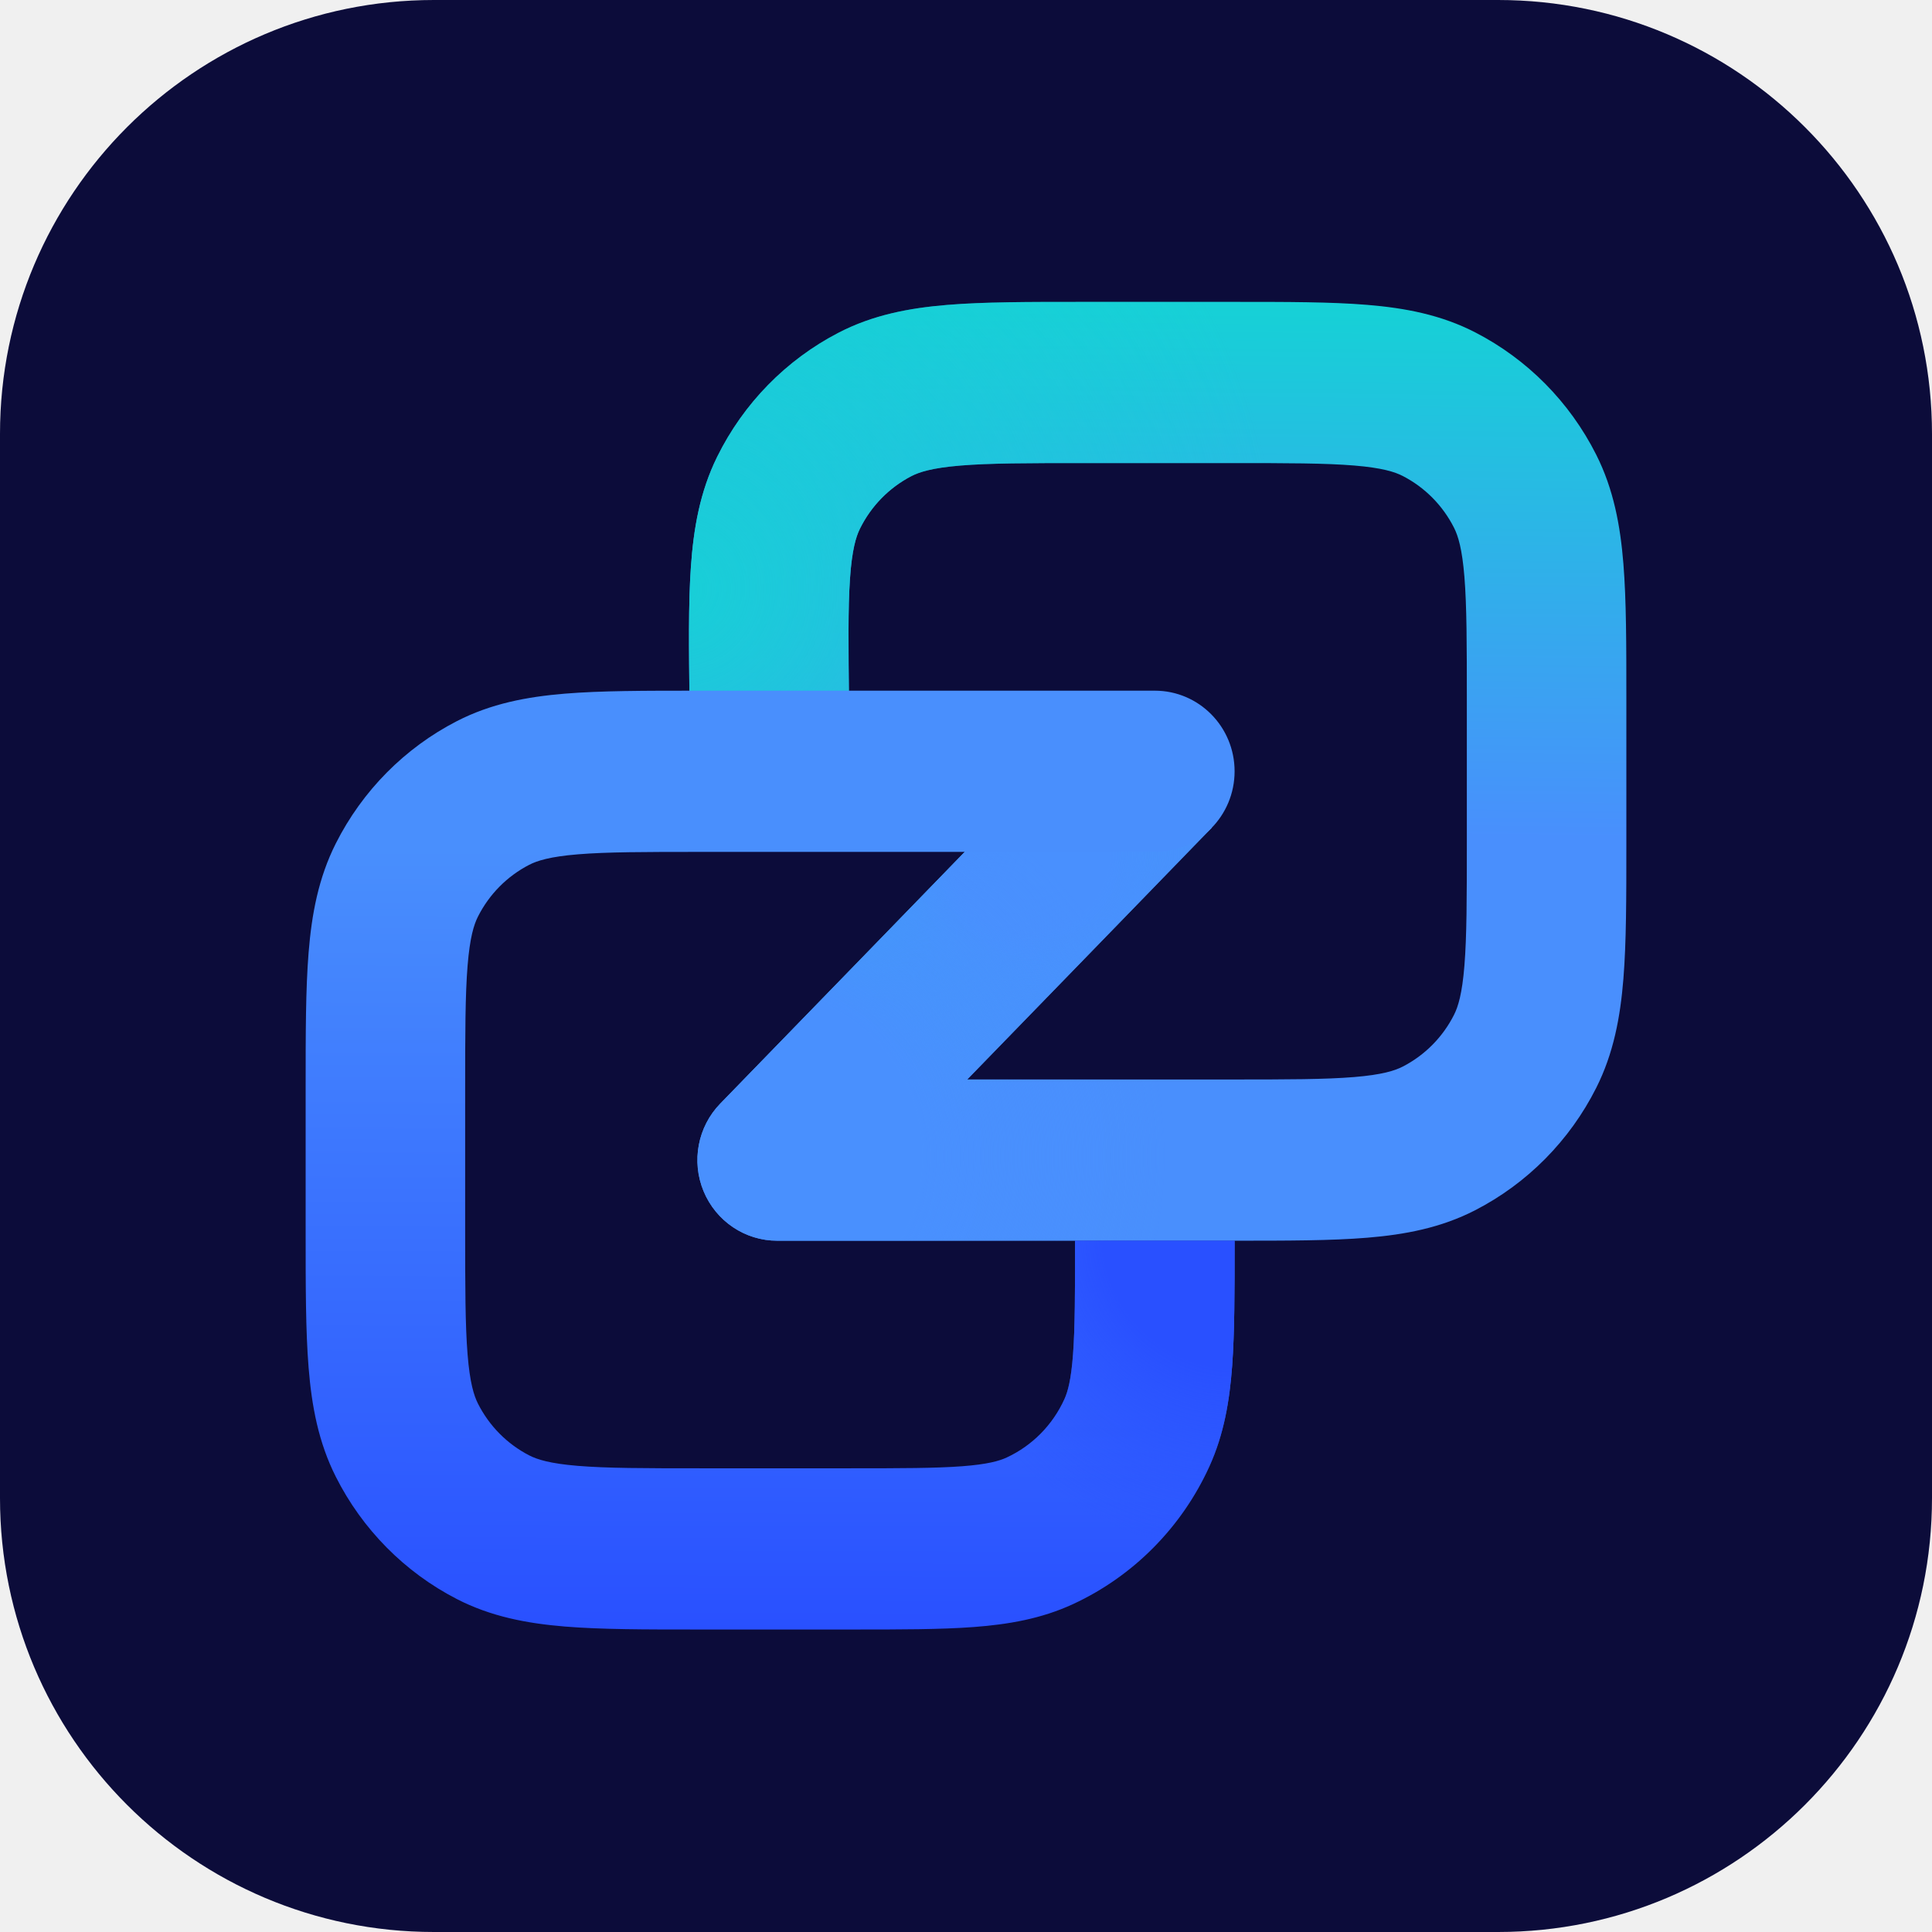
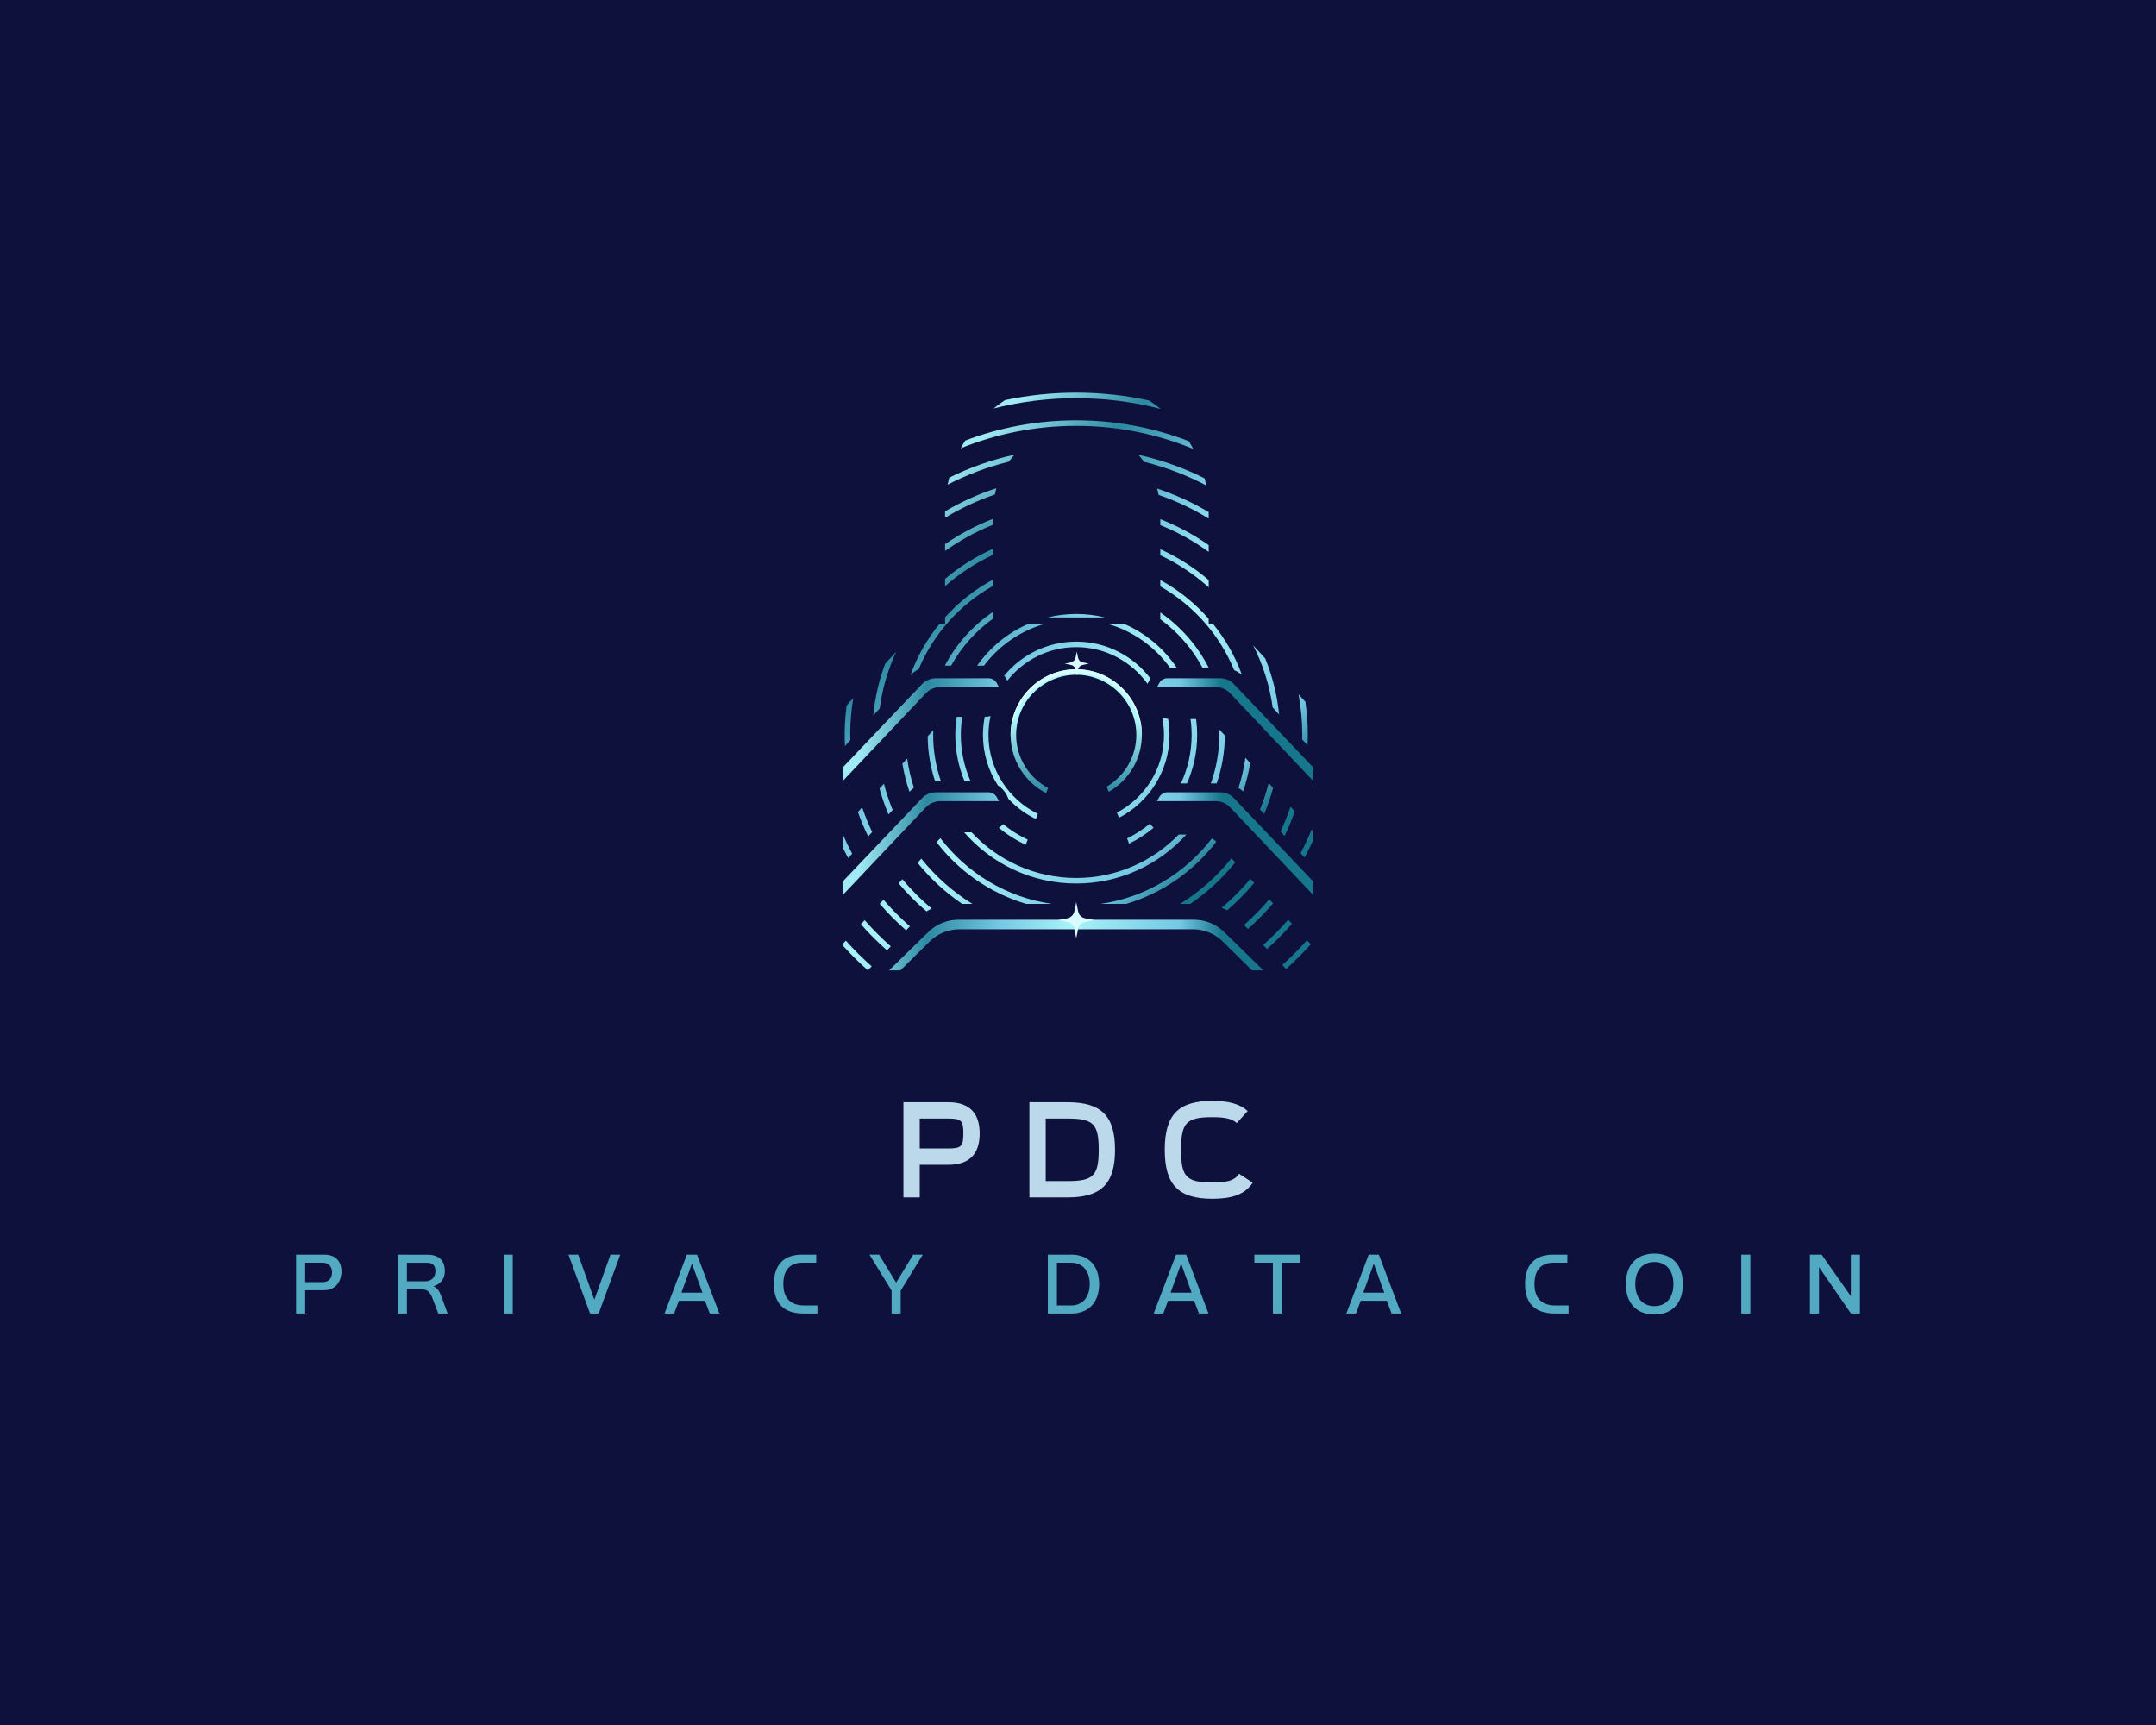
- <svg xmlns="http://www.w3.org/2000/svg" width="512" height="512" viewBox="0 0 512 512" fill="none">
-   <g clip-path="url(#clip0_1397_4507)">
-     <rect width="512" height="512" rx="115" fill="#0C0C3A" />
-     <path fill-rule="evenodd" clip-rule="evenodd" d="M286.571 80H327.158C341.059 80 352.756 79.999 362.33 80.79C372.345 81.617 381.885 83.414 390.946 88.081C404.749 95.188 415.972 106.53 423.005 120.48C427.622 129.638 429.4 139.279 430.218 149.4C431.001 159.076 431 170.897 431 184.947V223.852C431 237.902 431.001 249.723 430.218 259.399C429.4 269.521 427.622 279.162 423.005 288.32C415.972 302.269 404.749 313.611 390.946 320.719C381.885 325.385 372.345 327.182 362.33 328.009C352.756 328.8 341.059 328.8 327.157 328.799H205.955C197.442 328.799 189.759 323.637 186.465 315.703C183.171 307.769 184.908 298.613 190.872 292.473L290.961 189.435L321.127 219.364L256.325 286.076H326.311C341.283 286.076 351.24 286.059 358.888 285.428C366.288 284.817 369.646 283.738 371.755 282.652C377.603 279.64 382.358 274.835 385.338 268.924C386.413 266.792 387.48 263.4 388.085 255.92C388.71 248.191 388.726 238.128 388.726 222.997V185.802C388.726 170.671 388.71 160.608 388.085 152.879C387.48 145.4 386.413 142.007 385.338 139.875C382.358 133.965 377.603 129.159 371.755 126.147C369.646 125.061 366.288 123.982 358.888 123.371C351.24 122.74 341.283 122.723 326.311 122.723H287.425C272.289 122.723 262.215 122.74 254.483 123.381C246.996 124.003 243.611 125.1 241.495 126.199C235.611 129.257 230.846 134.132 227.893 140.115C226.831 142.267 225.787 145.701 225.263 153.275C224.723 161.096 224.829 171.276 225.013 186.572L225.225 204.139L182.955 204.66L182.733 186.231C182.561 172.024 182.416 160.078 183.092 150.298C183.799 140.074 185.485 130.322 190.064 121.045C197.034 106.924 208.28 95.419 222.166 88.204C231.289 83.463 240.917 81.64 251.024 80.802C260.692 79.999 272.513 80 286.571 80Z" fill="url(#paint0_linear_1397_4507)" />
-     <path fill-rule="evenodd" clip-rule="evenodd" d="M286.571 80H327.158C341.059 80 352.756 79.999 362.33 80.79C372.345 81.617 381.885 83.414 390.946 88.081C404.749 95.188 415.972 106.53 423.005 120.48C427.622 129.638 429.4 139.279 430.218 149.4C431.001 159.076 431 170.897 431 184.947V223.852C431 237.902 431.001 249.723 430.218 259.399C429.4 269.521 427.622 279.162 423.005 288.32C415.972 302.269 404.749 313.611 390.946 320.719C381.885 325.385 372.345 327.182 362.33 328.009C352.756 328.8 341.059 328.8 327.157 328.799H205.955C197.442 328.799 189.759 323.637 186.465 315.703C183.171 307.769 184.908 298.613 190.872 292.473L290.961 189.435L321.127 219.364L256.325 286.076H326.311C341.283 286.076 351.24 286.059 358.888 285.428C366.288 284.817 369.646 283.738 371.755 282.652C377.603 279.64 382.358 274.835 385.338 268.924C386.413 266.792 387.48 263.4 388.085 255.92C388.71 248.191 388.726 238.128 388.726 222.997V185.802C388.726 170.671 388.71 160.608 388.085 152.879C387.48 145.4 386.413 142.007 385.338 139.875C382.358 133.965 377.603 129.159 371.755 126.147C369.646 125.061 366.288 123.982 358.888 123.371C351.24 122.74 341.283 122.723 326.311 122.723H287.425C272.289 122.723 262.215 122.74 254.483 123.381C246.996 124.003 243.611 125.1 241.495 126.199C235.611 129.257 230.846 134.132 227.893 140.115C226.831 142.267 225.787 145.701 225.263 153.275C224.723 161.096 224.829 171.276 225.013 186.572L225.225 204.139L182.955 204.66L182.733 186.231C182.561 172.024 182.416 160.078 183.092 150.298C183.799 140.074 185.485 130.322 190.064 121.045C197.034 106.924 208.28 95.419 222.166 88.204C231.289 83.463 240.917 81.64 251.024 80.802C260.692 79.999 272.513 80 286.571 80Z" fill="url(#paint1_radial_1397_4507)" />
-     <path fill-rule="evenodd" clip-rule="evenodd" d="M286.571 80H327.158C341.059 80 352.756 79.999 362.33 80.79C372.345 81.617 381.885 83.414 390.946 88.081C404.749 95.188 415.972 106.53 423.005 120.48C427.622 129.638 429.4 139.279 430.218 149.4C431.001 159.076 431 170.897 431 184.947V223.852C431 237.902 431.001 249.723 430.218 259.399C429.4 269.521 427.622 279.162 423.005 288.32C415.972 302.269 404.749 313.611 390.946 320.719C381.885 325.385 372.345 327.182 362.33 328.009C352.756 328.8 341.059 328.8 327.157 328.799H205.955C197.442 328.799 189.759 323.637 186.465 315.703C183.171 307.769 184.908 298.613 190.872 292.473L290.961 189.435L321.127 219.364L256.325 286.076H326.311C341.283 286.076 351.24 286.059 358.888 285.428C366.288 284.817 369.646 283.738 371.755 282.652C377.603 279.64 382.358 274.835 385.338 268.924C386.413 266.792 387.48 263.4 388.085 255.92C388.71 248.191 388.726 238.128 388.726 222.997V185.802C388.726 170.671 388.71 160.608 388.085 152.879C387.48 145.4 386.413 142.007 385.338 139.875C382.358 133.965 377.603 129.159 371.755 126.147C369.646 125.061 366.288 123.982 358.888 123.371C351.24 122.74 341.283 122.723 326.311 122.723H287.425C272.289 122.723 262.215 122.74 254.483 123.381C246.996 124.003 243.611 125.1 241.495 126.199C235.611 129.257 230.846 134.132 227.893 140.115C226.831 142.267 225.787 145.701 225.263 153.275C224.723 161.096 224.829 171.276 225.013 186.572L225.225 204.139L182.955 204.66L182.733 186.231C182.561 172.024 182.416 160.078 183.092 150.298C183.799 140.074 185.485 130.322 190.064 121.045C197.034 106.924 208.28 95.419 222.166 88.204C231.289 83.463 240.917 81.64 251.024 80.802C260.692 79.999 272.513 80 286.571 80Z" fill="url(#paint2_radial_1397_4507)" />
-     <path fill-rule="evenodd" clip-rule="evenodd" d="M286.571 80H327.158C341.059 80 352.756 79.999 362.33 80.79C372.345 81.617 381.885 83.414 390.946 88.081C404.749 95.188 415.972 106.53 423.005 120.48C427.622 129.638 429.4 139.279 430.218 149.4C431.001 159.076 431 170.897 431 184.947V223.852C431 237.902 431.001 249.723 430.218 259.399C429.4 269.521 427.622 279.162 423.005 288.32C415.972 302.269 404.749 313.611 390.946 320.719C381.885 325.385 372.345 327.182 362.33 328.009C352.756 328.8 341.059 328.8 327.157 328.799H205.955C197.442 328.799 189.759 323.637 186.465 315.703C183.171 307.769 184.908 298.613 190.872 292.473L290.961 189.435L321.127 219.364L256.325 286.076H326.311C341.283 286.076 351.24 286.059 358.888 285.428C366.288 284.817 369.646 283.738 371.755 282.652C377.603 279.64 382.358 274.835 385.338 268.924C386.413 266.792 387.48 263.4 388.085 255.92C388.71 248.191 388.726 238.128 388.726 222.997V185.802C388.726 170.671 388.71 160.608 388.085 152.879C387.48 145.4 386.413 142.007 385.338 139.875C382.358 133.965 377.603 129.159 371.755 126.147C369.646 125.061 366.288 123.982 358.888 123.371C351.24 122.74 341.283 122.723 326.311 122.723H287.425C272.289 122.723 262.215 122.74 254.483 123.381C246.996 124.003 243.611 125.1 241.495 126.199C235.611 129.257 230.846 134.132 227.893 140.115C226.831 142.267 225.787 145.701 225.263 153.275C224.723 161.096 224.829 171.276 225.013 186.572L225.225 204.139L182.955 204.66L182.733 186.231C182.561 172.024 182.416 160.078 183.092 150.298C183.799 140.074 185.485 130.322 190.064 121.045C197.034 106.924 208.28 95.419 222.166 88.204C231.289 83.463 240.917 81.64 251.024 80.802C260.692 79.999 272.513 80 286.571 80Z" fill="url(#paint3_radial_1397_4507)" />
-     <path fill-rule="evenodd" clip-rule="evenodd" d="M153.112 388.466C160.76 389.098 170.717 389.114 185.689 389.114H225.228C238.879 389.114 247.959 389.1 254.952 388.573C261.73 388.061 264.838 387.156 266.785 386.253C273.548 383.118 278.974 377.634 282.077 370.799C282.97 368.831 283.866 365.69 284.372 358.84C284.894 351.772 284.908 342.596 284.908 328.799H327.181L327.182 329.579C327.182 342.391 327.182 353.172 326.528 362.021C325.845 371.266 324.364 380.102 320.5 388.612C313.178 404.744 300.373 417.685 284.411 425.085C275.99 428.989 267.248 430.487 258.099 431.177C249.344 431.838 238.677 431.838 225.999 431.837L184.842 431.837C170.94 431.838 159.244 431.838 149.67 431.047C139.655 430.22 130.115 428.423 121.054 423.757C107.251 416.649 96.028 405.308 88.995 391.358C84.378 382.2 82.6 372.559 81.782 362.437C80.999 352.761 81 340.94 81 326.89V287.985C81 273.935 80.999 262.115 81.782 252.438C82.6 242.317 84.378 232.676 88.995 223.518C96.028 209.568 107.251 198.226 121.054 191.119C130.115 186.452 139.655 184.655 149.67 183.828C159.244 183.038 170.941 183.038 184.843 183.038H306.045C317.718 183.038 327.181 192.602 327.181 204.4C327.181 216.197 317.718 225.761 306.045 225.761H185.689C170.717 225.761 160.76 225.778 153.112 226.409C145.712 227.02 142.354 228.099 140.245 229.185C134.397 232.197 129.642 237.003 126.661 242.914C125.587 245.045 124.519 248.438 123.915 255.917C123.29 263.646 123.274 273.71 123.274 288.841V326.035C123.274 341.166 123.29 351.229 123.915 358.958C124.519 366.438 125.587 369.831 126.661 371.962C129.642 377.873 134.397 382.679 140.245 385.69C142.354 386.776 145.712 387.855 153.112 388.466Z" fill="url(#paint4_linear_1397_4507)" />
-     <path fill-rule="evenodd" clip-rule="evenodd" d="M153.112 388.466C160.76 389.098 170.717 389.114 185.689 389.114H225.228C238.879 389.114 247.959 389.1 254.952 388.573C261.73 388.061 264.838 387.156 266.785 386.253C273.548 383.118 278.974 377.634 282.077 370.799C282.97 368.831 283.866 365.69 284.372 358.84C284.894 351.772 284.908 342.596 284.908 328.799H327.181L327.182 329.579C327.182 342.391 327.182 353.172 326.528 362.021C325.845 371.266 324.364 380.102 320.5 388.612C313.178 404.744 300.373 417.685 284.411 425.085C275.99 428.989 267.248 430.487 258.099 431.177C249.344 431.838 238.677 431.838 225.999 431.837L184.842 431.837C170.94 431.838 159.244 431.838 149.67 431.047C139.655 430.22 130.115 428.423 121.054 423.757C107.251 416.649 96.028 405.308 88.995 391.358C84.378 382.2 82.6 372.559 81.782 362.437C80.999 352.761 81 340.94 81 326.89V287.985C81 273.935 80.999 262.115 81.782 252.438C82.6 242.317 84.378 232.676 88.995 223.518C96.028 209.568 107.251 198.226 121.054 191.119C130.115 186.452 139.655 184.655 149.67 183.828C159.244 183.038 170.941 183.038 184.843 183.038H306.045C317.718 183.038 327.181 192.602 327.181 204.4C327.181 216.197 317.718 225.761 306.045 225.761H185.689C170.717 225.761 160.76 225.778 153.112 226.409C145.712 227.02 142.354 228.099 140.245 229.185C134.397 232.197 129.642 237.003 126.661 242.914C125.587 245.045 124.519 248.438 123.915 255.917C123.29 263.646 123.274 273.71 123.274 288.841V326.035C123.274 341.166 123.29 351.229 123.915 358.958C124.519 366.438 125.587 369.831 126.661 371.962C129.642 377.873 134.397 382.679 140.245 385.69C142.354 386.776 145.712 387.855 153.112 388.466Z" fill="url(#paint5_radial_1397_4507)" />
+ <svg xmlns="http://www.w3.org/2000/svg" version="1.1" width="1280" height="1024" viewBox="0 0 1280 1024" xml:space="preserve">
+   <defs>
+ </defs>
+   <g transform="matrix(1 0 0 1 640 512)" id="background-logo">
+     <rect style="stroke: none; stroke-width: 0; stroke-dasharray: none; stroke-linecap: butt; stroke-dashoffset: 0; stroke-linejoin: miter; stroke-miterlimit: 4; fill: rgb(15,17,61); fill-rule: nonzero; opacity: 1;" paint-order="stroke" x="-640" y="-512" rx="0" ry="0" width="1280" height="1024" />
  </g>
-   <defs>
-     <linearGradient id="paint0_linear_1397_4507" x1="247.767" y1="326.867" x2="250.596" y2="79.683" gradientUnits="userSpaceOnUse">
-       <stop offset="0.431" stop-color="#498FFD" />
-       <stop offset="1" stop-color="#16D1D6" />
-     </linearGradient>
-     <radialGradient id="paint1_radial_1397_4507" cx="0" cy="0" r="1" gradientUnits="userSpaceOnUse" gradientTransform="translate(179.657 155.329) rotate(-15.5725) scale(159.744 159.494)">
-       <stop stop-color="#18CFD7" />
-       <stop offset="1" stop-color="#18CFD7" stop-opacity="0" />
-     </radialGradient>
-     <radialGradient id="paint2_radial_1397_4507" cx="0" cy="0" r="1" gradientUnits="userSpaceOnUse" gradientTransform="translate(272.994 225.963) rotate(152.354) scale(59.8025 59.7092)">
-       <stop stop-color="#4990FE" />
-       <stop offset="0.354" stop-color="#4990FE" />
-       <stop offset="1" stop-color="#4990FE" stop-opacity="0" />
-     </radialGradient>
-     <radialGradient id="paint3_radial_1397_4507" cx="0" cy="0" r="1" gradientUnits="userSpaceOnUse" gradientTransform="translate(199.838 306.686) rotate(-45.9392) scale(108.824 108.654)">
-       <stop stop-color="#4990FE" />
-       <stop offset="0.406" stop-color="#4990FE" />
-       <stop offset="1" stop-color="#4990FE" stop-opacity="0" />
-     </radialGradient>
-     <linearGradient id="paint4_linear_1397_4507" x1="328.491" y1="432.817" x2="329.401" y2="180.559" gradientUnits="userSpaceOnUse">
-       <stop stop-color="#2950FF" />
-       <stop offset="0.822" stop-color="#498FFD" />
-     </linearGradient>
-     <radialGradient id="paint5_radial_1397_4507" cx="0" cy="0" r="1" gradientUnits="userSpaceOnUse" gradientTransform="translate(328.491 326.867) rotate(129.289) scale(107.559 106.428)">
-       <stop offset="0.337" stop-color="#2950FF" />
-       <stop offset="0.792" stop-color="#2950FF" stop-opacity="0" />
-     </radialGradient>
-     <clipPath id="clip0_1397_4507">
-       <rect width="512" height="512" fill="white" />
-     </clipPath>
-   </defs>
+   <g transform="matrix(1.921154 0 0 1.921154 640 404.554)" id="logo-logo">
+     <g style="" paint-order="stroke">
+       <g transform="matrix(0.8547689 0 0 0.8547689 -0.1094026 -2.842171e-14)">
+         <linearGradient id="SVGID_2_103684" gradientUnits="userSpaceOnUse" gradientTransform="matrix(1 0 0 1 0 0)" x1="461.405" y1="487.145" x2="615.723" y2="641.463">
+           <stop offset="3.297%" style="stop-color:rgb(161,235,245);stop-opacity: 1" />
+           <stop offset="18.077%" style="stop-color:rgb(44,137,161);stop-opacity: 1" />
+           <stop offset="33.961%" style="stop-color:rgb(120,203,228);stop-opacity: 1" />
+           <stop offset="48.528%" style="stop-color:rgb(170,242,249);stop-opacity: 1" />
+           <stop offset="71.683%" style="stop-color:rgb(116,200,227);stop-opacity: 1" />
+           <stop offset="80.507%" style="stop-color:rgb(22,118,140);stop-opacity: 1" />
+         </linearGradient>
+         <path style="stroke: none; stroke-width: 1; stroke-dasharray: none; stroke-linecap: butt; stroke-dashoffset: 0; stroke-linejoin: miter; stroke-miterlimit: 4; fill: url(#SVGID_2_103684); fill-rule: nonzero; opacity: 1;" paint-order="stroke" transform=" translate(-541.005, -540.7256)" d="M 567.363 539.68 C 566.933 540.269 566.564 540.904 566.279 541.585 C 560.518 533.555 551.11 528.308 540.495 528.308 C 530.395 528.308 521.389 533.058 515.575 540.435 C 515.272 539.786 514.899 539.176 514.462 538.618 C 520.652 531.106 530.024 526.308 540.495 526.308 C 551.45 526.308 561.199 531.562 567.363 539.68 z M 574.218 560.032 C 574.218 558.056 574.037 556.122 573.71 554.239 C 572.972 554.162 572.265 553.988 571.59 553.745 C 572 555.778 572.218 557.88 572.218 560.032 C 572.218 572.216 565.31 582.812 555.208 588.124 L 555.944 589.993 C 566.786 584.379 574.218 573.061 574.218 560.032 z M 574.456 535.839 C 574.614 535.831 574.77 535.815 574.93 535.815 L 576.877 535.815 C 572.205 528.819 565.572 523.242 557.769 519.873 L 551.783 519.873 C 561.041 522.479 569 528.202 574.456 535.839 z M 525.895 590.428 L 526.631 588.56 C 516.067 583.405 508.771 572.556 508.771 560.032 C 508.771 557.689 509.034 555.408 509.518 553.209 C 508.842 553.374 508.141 553.471 507.416 553.476 C 506.996 555.598 506.771 557.789 506.771 560.032 C 506.771 566.748 508.752 573.006 512.149 578.268 C 513.907 579.403 515.259 581.107 515.948 583.121 C 518.775 586.125 522.139 588.617 525.895 590.428 z M 498.771 560.032 C 498.771 557.802 498.951 555.615 499.29 553.479 L 497.263 553.479 C 496.941 555.617 496.771 557.805 496.771 560.032 C 496.771 565.958 497.962 571.61 500.108 576.769 L 502.287 576.769 C 500.032 571.642 498.771 565.983 498.771 560.032 z M 583.829 554.289 L 581.813 554.289 C 582.073 556.168 582.218 558.083 582.218 560.032 C 582.218 566.298 580.821 572.241 578.335 577.579 L 580.53 577.579 C 582.895 572.204 584.218 566.271 584.218 560.032 C 584.218 558.084 584.077 556.17 583.829 554.289 z M 592.167 558.009 C 592.193 558.681 592.218 559.354 592.218 560.032 C 592.218 566.189 591.132 572.097 589.149 577.579 L 591.26 577.579 C 593.147 572.135 594.191 566.302 594.213 560.229 L 592.167 558.009 z M 570.891 515.766 L 570.891 518.219 C 577.225 522.837 582.475 528.853 586.18 535.815 L 588.427 535.815 C 584.338 527.756 578.285 520.86 570.891 515.766 z M 492.977 535.005 L 495.249 535.005 C 499.019 528.217 504.273 522.368 510.569 517.884 L 510.569 515.438 C 503.209 520.393 497.146 527.123 492.977 535.005 z M 491.566 576.769 C 489.764 571.515 488.771 565.889 488.771 560.032 C 488.771 559.458 488.796 558.89 488.814 558.321 L 486.784 560.525 C 486.835 566.191 487.771 571.647 489.455 576.769 L 491.566 576.769 z M 567.157 592.096 C 564.636 594.197 561.862 596.003 558.891 597.469 L 559.214 598.289 C 559.355 598.648 559.454 599.015 559.534 599.386 C 562.752 597.823 565.748 595.875 568.468 593.605 C 567.98 593.15 567.537 592.648 567.157 592.096 z M 530.087 517.57 L 550.902 517.57 C 547.565 516.752 544.081 516.308 540.495 516.308 C 536.908 516.308 533.425 516.752 530.087 517.57 z M 522.959 597.878 C 519.751 596.386 516.759 594.504 514.054 592.282 C 513.598 592.78 513.091 593.23 512.535 593.617 C 515.465 596.061 518.722 598.122 522.225 599.74 L 522.959 597.878 z M 504.673 535.005 L 507.084 535.005 C 507.1 535.005 507.115 535.008 507.131 535.008 C 512.562 527.784 520.285 522.384 529.206 519.873 L 523.22 519.873 C 515.722 523.111 509.309 528.39 504.673 535.005 z M 511.079 473.146 C 511.221 472.379 511.391 471.621 511.591 470.875 C 505.079 472.991 498.878 475.802 493.074 479.22 L 493.074 481.544 C 498.709 478.127 504.739 475.298 511.079 473.146 z M 617.127 626.854 C 614.31 630.08 611.291 633.126 608.093 635.975 L 609.475 637.421 C 612.661 634.578 615.672 631.542 618.488 628.331 L 617.127 626.854 z M 611.519 550.137 L 613.848 552.652 C 613.138 545.542 611.4 538.733 608.809 532.359 L 604.475 527.679 C 607.989 534.6 610.413 542.158 611.519 550.137 z M 622.218 560.032 C 622.218 560.574 622.187 561.108 622.177 561.648 L 624.124 563.75 C 624.178 562.516 624.218 561.279 624.218 560.032 C 624.218 555.967 623.911 551.973 623.349 548.061 L 620.879 545.394 C 621.743 550.147 622.218 555.034 622.218 560.032 z M 510.569 506.073 L 510.569 503.793 C 503.958 507.325 498.041 511.986 493.074 517.52 L 493.074 519.873 L 491.064 519.873 C 486.569 525.395 482.98 531.679 480.523 538.502 C 481.397 537.57 482.426 536.814 483.546 536.24 C 488.923 523.417 498.512 512.787 510.569 506.073 z M 570.891 504.037 L 570.891 506.344 C 582.852 513.143 592.33 523.814 597.604 536.649 C 598.611 537.06 599.552 537.62 600.401 538.311 C 597.947 531.561 594.378 525.344 589.925 519.873 L 588.386 519.873 L 588.386 518.064 C 583.438 512.425 577.526 507.654 570.891 504.037 z M 610.307 619.454 C 607.487 622.761 604.438 625.866 601.183 628.744 L 602.565 630.19 C 605.808 627.318 608.852 624.226 611.672 620.935 L 610.307 619.454 z M 588.386 493.872 L 588.386 491.419 C 582.984 487.636 577.119 484.48 570.891 482.044 L 570.891 484.194 C 577.14 486.708 583.008 489.968 588.386 493.872 z M 470.816 619.612 L 469.45 621.093 C 472.393 624.512 475.577 627.717 478.977 630.681 L 480.359 629.234 C 476.947 626.266 473.758 623.048 470.816 619.612 z M 463.999 627.008 L 462.637 628.485 C 465.577 631.824 468.727 634.973 472.067 637.912 L 473.449 636.466 C 470.097 633.522 466.94 630.362 463.999 627.008 z M 570.293 473.281 C 576.669 475.477 582.729 478.357 588.386 481.835 L 588.386 479.499 C 582.546 476.013 576.298 473.145 569.731 470.983 C 569.946 471.739 570.137 472.503 570.293 473.281 z M 625.585 594.267 C 624.405 597.19 623.078 600.038 621.614 602.804 L 623.053 604.359 C 624.104 602.411 625.088 600.423 626.001 598.395 L 626.001 594.718 L 625.585 594.267 z M 466.722 595.166 C 465.34 592.275 464.14 589.284 463.1 586.219 L 461.556 587.894 C 462.629 590.925 463.865 593.878 465.266 596.738 L 466.722 595.166 z M 459.475 602.992 C 458.22 600.634 457.059 598.217 456.009 595.742 L 456.009 600.589 C 456.654 601.927 457.33 603.246 458.035 604.548 L 459.475 602.992 z M 617.964 585.998 C 616.931 589.071 615.733 592.068 614.357 594.966 L 615.821 596.548 C 617.217 593.678 618.441 590.713 619.508 587.673 L 617.964 585.998 z M 493.074 493.537 C 498.459 489.686 504.325 486.475 510.569 484.008 L 510.569 481.858 C 504.348 484.248 498.482 487.353 493.074 491.083 L 493.074 493.537 z M 493.997 469.573 C 500.957 465.981 508.383 463.174 516.157 461.258 C 516.787 460.381 517.46 459.536 518.18 458.733 C 509.897 460.556 501.983 463.371 494.568 467.049 C 494.354 467.881 494.167 468.724 493.997 469.573 z M 500.365 453.627 C 499.792 454.537 499.244 455.463 498.733 456.413 C 511.641 451.191 525.737 448.308 540.495 448.308 C 555.462 448.308 569.747 451.274 582.804 456.637 C 582.297 455.685 581.757 454.754 581.189 453.842 C 568.547 448.981 554.828 446.308 540.495 446.308 C 526.374 446.308 512.85 448.902 500.365 453.627 z M 615.002 643.206 L 616.384 644.652 C 619.517 641.84 622.492 638.856 625.297 635.717 L 623.935 634.24 C 621.127 637.393 618.146 640.387 615.002 643.206 z M 540.495 436.308 C 531.665 436.308 523.051 437.246 514.74 439.012 C 513.31 439.946 511.929 440.948 510.61 442.025 C 520.176 439.601 530.187 438.308 540.495 438.308 C 551.016 438.308 561.229 439.651 570.974 442.173 C 569.66 441.09 568.283 440.084 566.858 439.145 C 558.359 437.293 549.54 436.308 540.495 436.308 z M 603.48 612.047 C 600.34 615.842 596.856 619.339 593.091 622.513 C 593.761 622.792 594.413 623.108 595.046 623.464 C 598.576 620.424 601.861 617.107 604.843 613.526 L 603.48 612.047 z M 564.999 461.299 C 572.9 463.261 580.439 466.147 587.494 469.839 C 587.328 468.986 587.142 468.139 586.931 467.302 C 579.404 463.518 571.356 460.624 562.926 458.758 C 563.662 459.566 564.352 460.416 564.999 461.299 z M 465.158 645.143 L 466.54 643.697 C 463.245 640.781 460.123 637.674 457.191 634.394 L 456.009 635.676 L 456.009 636.073 C 458.885 639.266 461.941 642.293 465.158 645.143 z M 610.072 577.435 C 609.253 580.708 608.203 583.888 606.95 586.967 L 608.457 588.594 C 609.739 585.556 610.811 582.41 611.681 579.181 L 610.072 577.435 z M 522.378 621.117 L 531.687 621.117 C 515.309 618.766 500.992 609.966 491.393 597.375 C 491.148 597.587 490.913 597.809 490.691 598.048 L 489.983 598.817 C 498.073 609.327 509.358 617.248 522.378 621.117 z M 596.622 604.607 C 591.435 611.125 585.149 616.727 578.032 621.117 L 581.729 621.117 C 587.878 616.952 593.355 611.875 597.994 606.096 L 596.622 604.607 z M 591.125 598.665 C 590.652 598.186 590.129 597.769 589.566 597.414 C 579.967 609.984 565.663 618.768 549.303 621.117 L 558.611 621.117 C 571.694 617.23 583.027 609.252 591.125 598.665 z M 480.474 580.313 C 480.883 579.872 481.334 579.479 481.804 579.114 C 480.696 575.715 479.878 572.19 479.374 568.563 L 477.637 570.448 C 478.213 573.94 479.078 577.333 480.2 580.609 L 480.474 580.313 z M 540.495 613.755 C 556.271 613.755 570.479 606.918 580.317 596.052 L 577.563 596.052 C 568.159 605.728 555.021 611.755 540.495 611.755 C 525.567 611.755 512.104 605.391 502.654 595.243 L 499.971 595.243 C 509.828 606.572 524.333 613.755 540.495 613.755 z M 601.648 568.297 C 601.144 572.046 600.305 575.69 599.157 579.196 C 599.755 579.559 600.321 579.974 600.844 580.447 C 601.966 577.14 602.831 573.718 603.398 570.195 L 601.648 568.297 z M 474.121 587.175 C 472.862 584.108 471.802 580.939 470.973 577.677 L 469.374 579.412 C 470.253 582.631 471.329 585.769 472.618 588.798 L 474.121 587.175 z M 486.369 623.833 C 486.977 623.459 487.603 623.119 488.25 622.819 C 484.401 619.61 480.849 616.057 477.645 612.203 L 476.282 613.682 C 479.349 617.347 482.727 620.739 486.369 623.833 z M 499.261 621.117 L 502.957 621.117 C 495.9 616.764 489.658 611.219 484.495 604.771 L 483.123 606.259 C 487.735 611.971 493.169 616.991 499.261 621.117 z M 570.891 495.088 C 577.293 498.097 583.183 502.019 588.386 506.695 L 588.386 504.051 C 583.138 499.555 577.256 495.787 570.891 492.893 L 570.891 495.088 z M 493.074 506.287 C 498.29 501.68 504.176 497.823 510.569 494.875 L 510.569 492.68 C 504.215 495.515 498.331 499.215 493.074 503.643 L 493.074 506.287 z M 458.312 548.44 C 457.991 548.786 457.708 549.159 457.451 549.546 C 457.019 552.984 456.771 556.479 456.771 560.032 C 456.771 561.376 456.81 562.711 456.873 564.04 L 458.819 561.938 C 458.805 561.302 458.771 560.671 458.771 560.032 C 458.771 555.513 459.156 551.084 459.865 546.763 L 458.312 548.44 z M 469.426 550.482 C 470.391 543.262 472.431 536.38 475.385 530 L 471.421 534.282 C 469.209 540.195 467.738 546.462 467.116 552.976 L 469.426 550.482 z" stroke-linecap="round" />
+       </g>
+       <g transform="matrix(0.8547689 0 0 0.8547689 5.684342e-14 44.12433)">
+         <linearGradient id="SVGID_3_103685" gradientUnits="userSpaceOnUse" gradientTransform="matrix(1 0 0 1 0 0)" x1="456.009" y1="592.347" x2="626.257" y2="592.347">
+           <stop offset="3.297%" style="stop-color:rgb(161,235,245);stop-opacity: 1" />
+           <stop offset="18.077%" style="stop-color:rgb(44,137,161);stop-opacity: 1" />
+           <stop offset="33.961%" style="stop-color:rgb(120,203,228);stop-opacity: 1" />
+           <stop offset="48.528%" style="stop-color:rgb(170,242,249);stop-opacity: 1" />
+           <stop offset="71.683%" style="stop-color:rgb(116,200,227);stop-opacity: 1" />
+           <stop offset="80.507%" style="stop-color:rgb(22,118,140);stop-opacity: 1" />
+         </linearGradient>
+         <path style="stroke: none; stroke-width: 1; stroke-dasharray: none; stroke-linecap: butt; stroke-dashoffset: 0; stroke-linejoin: miter; stroke-miterlimit: 4; fill: url(#SVGID_3_103685); fill-rule: nonzero; opacity: 1;" paint-order="stroke" transform=" translate(-541.133, -592.3469)" d="M 593.914 631.238 L 608.154 645.143 L 604.053 645.143 L 593.439 634.686 C 590.585 631.875 586.755 630.301 582.767 630.301 L 540.495 630.301 L 498.222 630.301 C 494.234 630.301 490.404 631.875 487.55 634.686 L 476.936 645.143 L 472.835 645.143 L 487.075 631.238 C 489.954 628.427 493.819 626.854 497.842 626.854 L 540.495 626.854 L 583.146 626.854 C 587.17 626.854 591.035 628.427 593.914 631.238 z M 491.401 583.968 L 512.535 583.968 L 511.813 582.612 C 511.211 581.483 510.035 580.777 508.756 580.777 L 489.71 580.777 C 487.841 580.777 486.054 581.543 484.765 582.896 L 456.009 613.095 L 456.009 617.995 L 486.083 586.256 C 487.467 584.795 489.39 583.968 491.401 583.968 z M 491.401 542.742 L 512.535 542.742 L 511.813 541.387 C 511.211 540.257 510.035 539.551 508.756 539.551 L 489.71 539.551 C 487.841 539.551 486.054 540.317 484.765 541.671 L 456.009 571.869 L 456.009 576.769 L 486.083 545.03 C 487.467 543.57 489.39 542.742 491.401 542.742 z M 592.556 580.777 L 573.51 580.777 C 572.23 580.777 571.055 581.483 570.453 582.612 L 569.731 583.968 L 590.865 583.968 C 592.876 583.968 594.799 584.795 596.183 586.256 L 626.257 617.995 L 626.257 613.095 L 597.501 582.896 C 596.212 581.543 594.425 580.777 592.556 580.777 z M 597.501 541.671 C 596.212 540.317 594.425 539.551 592.556 539.551 L 573.51 539.551 C 572.23 539.551 571.055 540.257 570.453 541.387 L 569.731 542.742 L 590.865 542.742 C 592.876 542.742 594.799 543.57 596.183 545.03 L 626.257 576.769 L 626.257 571.869 L 597.501 541.671 z" stroke-linecap="round" />
+       </g>
+       <g transform="matrix(0.8547689 0 0 0.8547689 -0.5457473 15.3605)">
+         <linearGradient id="SVGID_4_103686" gradientUnits="userSpaceOnUse" gradientTransform="matrix(1 0 0 1 0 0)" x1="540.495" y1="581.676" x2="540.495" y2="536.901">
+           <stop offset="1.605%" style="stop-color:rgb(44,137,161);stop-opacity: 1" />
+           <stop offset="63.475%" style="stop-color:rgb(179,250,255);stop-opacity: 1" />
+         </linearGradient>
+         <path style="stroke: none; stroke-width: 1; stroke-dasharray: none; stroke-linecap: butt; stroke-dashoffset: 0; stroke-linejoin: miter; stroke-miterlimit: 4; fill: url(#SVGID_4_103686); fill-rule: nonzero; opacity: 1;" paint-order="stroke" transform=" translate(-540.4945, -558.6959)" d="M 564.218 560.032 C 564.218 546.951 553.575 536.308 540.495 536.308 C 527.414 536.308 516.771 546.951 516.771 560.032 C 516.771 569.178 521.977 577.126 529.578 581.084 L 530.314 579.215 C 523.453 575.559 518.771 568.333 518.771 560.032 C 518.771 548.053 528.516 538.308 540.495 538.308 C 552.473 538.308 562.218 548.053 562.218 560.032 C 562.218 567.991 557.912 574.961 551.511 578.744 L 552.252 580.624 C 559.393 576.531 564.218 568.836 564.218 560.032 z" stroke-linecap="round" />
+       </g>
+       <g transform="matrix(0.8547689 0 0 0.8547689 -0.5457473 6.611455)">
+         <path style="stroke: none; stroke-width: 1; stroke-dasharray: none; stroke-linecap: butt; stroke-dashoffset: 0; stroke-linejoin: miter; stroke-miterlimit: 4; fill: rgb(217,252,255); fill-rule: nonzero; opacity: 1;" paint-order="stroke" transform=" translate(-540.4945, -548.4604)" d="M 516.791 560.6 C 516.787 560.41 516.771 560.223 516.771 560.032 C 516.771 546.951 527.414 536.308 540.495 536.308 C 553.575 536.308 564.218 546.951 564.218 560.032 C 564.218 560.227 564.203 560.418 564.198 560.612 C 563.784 547.892 553.313 537.67 540.495 537.67 C 527.68 537.67 517.212 547.886 516.791 560.6 z" stroke-linecap="round" />
+       </g>
+       <g transform="matrix(0.8547689 0 0 0.8547689 -0.5457734 35.04162)">
+         <path style="stroke: none; stroke-width: 1; stroke-dasharray: none; stroke-linecap: butt; stroke-dashoffset: 0; stroke-linejoin: miter; stroke-miterlimit: 4; fill: rgb(217,252,255); fill-rule: nonzero; opacity: 1;" paint-order="stroke" transform=" translate(-540.4945, -581.721)" d="M 540.701 529.929 L 541.173 532.209 C 541.339 533.01 541.965 533.637 542.766 533.802 L 545.046 534.274 L 542.804 534.738 C 541.98 534.909 541.336 535.553 541.165 536.378 L 540.701 538.619 L 540.233 536.358 C 540.064 535.546 539.43 534.911 538.617 534.742 L 536.356 534.274 L 538.564 533.817 C 539.409 533.642 540.069 532.982 540.244 532.137 L 540.701 529.929 z M 539.81 623.808 C 539.548 625.073 538.56 626.062 537.295 626.323 L 533.99 627.008 L 537.375 627.709 C 538.591 627.96 539.542 628.911 539.794 630.127 L 540.495 633.513 L 541.189 630.157 C 541.445 628.922 542.409 627.958 543.643 627.702 L 546.999 627.008 L 543.587 626.301 C 542.387 626.053 541.449 625.115 541.201 623.915 L 540.495 620.503 L 539.81 623.808 z" stroke-linecap="round" />
+       </g>
+     </g>
+   </g>
+   <g transform="matrix(1.921154 0 0 1.921154 640.0403 682.5556)" id="text-logo">
+     <g style="" paint-order="stroke">
+       <g transform="matrix(1 0 0 1 0 0)" id="text-logo-path-0">
+         <path style="stroke: none; stroke-width: 0; stroke-dasharray: none; stroke-linecap: butt; stroke-dashoffset: 0; stroke-linejoin: miter; stroke-miterlimit: 4; fill: rgb(188,217,235); fill-rule: nonzero; opacity: 1;" paint-order="stroke" transform=" translate(-55.36, 14.7)" d="M 6.43 0 L 6.43 -10.08 L 15.29 -10.08 C 21.55 -10.08 24.95 -13.19 24.95 -19.74 C 24.95 -26 21.84 -29.4 15.29 -29.4 L 1.39 -29.4 L 1.39 0 Z M 6.43 -15.12 L 6.43 -24.36 L 15.29 -24.36 C 19.28 -24.36 19.91 -23.69 19.91 -19.74 C 19.91 -15.75 19.24 -15.12 15.29 -15.12 Z M 52.08 -5.04 L 45.36 -5.04 L 45.36 -24.36 L 52.08 -24.36 C 60.1 -24.36 61.74 -22.68 61.74 -14.7 C 61.74 -6.68 60.06 -5.04 52.08 -5.04 Z M 40.32 0 L 52.08 0 C 62.45 0 66.78 -4.12 66.78 -14.7 C 66.78 -25.16 62.58 -29.4 52.08 -29.4 L 40.32 -29.4 Z M 109.33 -4.54 L 105.13 -7.31 C 103.78 -5.29 101.77 -4.62 96.89 -4.62 C 88.83 -4.62 87.19 -6.3 87.19 -14.7 C 87.19 -23.14 88.87 -24.78 96.89 -24.78 C 100.93 -24.78 102.94 -24.28 104.41 -22.97 L 107.77 -26.67 C 105.29 -28.98 101.68 -29.82 96.89 -29.82 C 86.48 -29.82 82.15 -25.7 82.15 -14.7 C 82.15 -3.91 86.35 0.42 96.89 0.42 C 102.73 0.42 106.93 -0.84 109.33 -4.54 Z" stroke-linecap="round" />
+       </g>
+     </g>
+   </g>
+   <g transform="matrix(1.921154 0 0 1.921154 640 762.2567)" id="tagline-80245519-4f37-4d9a-9f7c-57ac932f9bfc-logo">
+     <g style="" paint-order="stroke">
+       <g transform="matrix(1 0 0 1 0 0)" id="tagline-80245519-4f37-4d9a-9f7c-57ac932f9bfc-logo-path-0">
+         <path style="stroke: none; stroke-width: 0; stroke-dasharray: none; stroke-linecap: butt; stroke-dashoffset: 0; stroke-linejoin: miter; stroke-miterlimit: 4; fill: rgb(81,169,194); fill-rule: nonzero; opacity: 1;" paint-order="stroke" transform=" translate(-243.035, 9.1)" d="M 1.4 0 L 4.21 0 L 4.21 -7.2 L 10.04 -7.2 C 14.2 -7.2 15.42 -10.71 15.42 -12.92 C 15.42 -16.04 13.75 -18.2 10.06 -18.2 L 1.4 -18.2 Z M 4.21 -15.7 L 9.62 -15.7 C 11.44 -15.7 12.51 -14.53 12.51 -12.69 C 12.51 -10.84 11.44 -9.7 9.62 -9.7 L 4.21 -9.7 Z M 32.84 0 L 35.65 0 L 35.65 -7.46 L 40.04 -7.46 C 41.7 -7.46 42.67 -7.07 43.63 -4.52 L 45.34 0 L 48.23 0 L 46.41 -4.97 C 45.76 -6.81 45.16 -7.85 43.84 -8.42 C 46.05 -9.07 47.37 -10.74 47.37 -13.08 C 47.37 -16.51 45.42 -18.17 42.02 -18.17 L 35.65 -18.17 L 35.65 -18.2 L 32.84 -18.2 Z M 35.65 -15.68 L 41.91 -15.68 C 43.73 -15.68 44.46 -14.77 44.46 -13.03 C 44.46 -11.26 43.21 -9.96 41.39 -9.96 L 35.65 -9.96 Z M 65.55 0 L 68.35 0 L 68.35 -18.2 L 65.55 -18.2 Z M 101.58 -18.2 L 98.57 -18.2 L 93.57 -4.26 L 88.58 -18.2 L 85.57 -18.2 L 92.25 0 L 94.9 0 Z M 115.26 0 L 118.22 0 L 119.7 -3.95 L 127.76 -3.95 L 129.25 0 L 132.21 0 L 125.29 -18.2 L 122.17 -18.2 Z M 120.48 -6.45 L 123.73 -15.42 L 126.98 -6.45 Z M 149.06 -9.1 C 149.06 -3.22 152.02 0 158.31 0 L 162.5 0 L 162.5 -2.5 L 158.47 -2.5 C 154.13 -2.5 151.97 -4.78 151.97 -9.13 C 151.97 -13.42 154 -15.7 157.87 -15.7 L 162.14 -15.7 L 162.14 -18.2 L 157.85 -18.2 C 152 -18.2 149.06 -14.98 149.06 -9.1 Z M 195.08 -18.2 L 192.11 -18.2 L 186.84 -9.57 L 181.56 -18.2 L 178.59 -18.2 L 185.41 -7.12 L 185.43 -7.12 L 185.43 0 L 188.24 0 L 188.24 -7.12 L 188.27 -7.12 Z M 233.71 0 L 240.89 0 C 246.3 0 249.57 -3.43 249.57 -9.1 C 249.57 -14.77 246.3 -18.2 240.89 -18.2 L 233.71 -18.2 Z M 236.52 -15.7 L 240.89 -15.7 C 244.48 -15.7 246.66 -13.13 246.66 -9.13 C 246.66 -5.07 244.48 -2.5 240.89 -2.5 L 236.52 -2.5 Z M 266.42 0 L 269.39 0 L 270.87 -3.95 L 278.93 -3.95 L 280.41 0 L 283.37 0 L 276.46 -18.2 L 273.34 -18.2 Z M 271.65 -6.45 L 274.9 -15.42 L 278.15 -6.45 Z M 303.26 0 L 306.07 0 L 306.07 -15.7 L 311.79 -15.7 L 311.79 -18.2 L 297.54 -18.2 L 297.54 -15.7 L 303.26 -15.7 Z M 325.96 0 L 328.93 0 L 330.41 -3.95 L 338.47 -3.95 L 339.95 0 L 342.91 0 L 336 -18.2 L 332.88 -18.2 Z M 331.19 -6.45 L 334.44 -15.42 L 337.69 -6.45 Z M 381.19 -9.1 C 381.19 -3.22 384.15 0 390.44 0 L 394.63 0 L 394.63 -2.5 L 390.6 -2.5 C 386.26 -2.5 384.1 -4.78 384.1 -9.13 C 384.1 -13.42 386.13 -15.7 390 -15.7 L 394.26 -15.7 L 394.26 -18.2 L 389.97 -18.2 C 384.12 -18.2 381.19 -14.98 381.19 -9.1 Z M 412.33 -9.1 C 412.33 -3.22 415.64 0.31 421.17 0.31 C 426.66 0.31 429.96 -3.22 429.96 -9.1 C 429.96 -14.98 426.66 -18.51 421.17 -18.51 C 415.64 -18.51 412.33 -14.98 412.33 -9.1 Z M 415.25 -9.13 C 415.25 -13.34 417.53 -15.91 421.17 -15.91 C 424.76 -15.91 427.05 -13.34 427.05 -9.13 C 427.05 -4.86 424.76 -2.29 421.17 -2.29 C 417.53 -2.29 415.25 -4.86 415.25 -9.13 Z M 448.01 0 L 450.81 0 L 450.81 -18.2 L 448.01 -18.2 Z M 469.22 0 L 472.03 0 L 472.03 -14.33 L 481.91 0 L 484.67 0 L 484.67 -18.2 L 481.86 -18.2 L 481.86 -5.38 L 472.84 -18.2 L 469.22 -18.2 Z" stroke-linecap="round" />
+       </g>
+     </g>
+   </g>
</svg>
